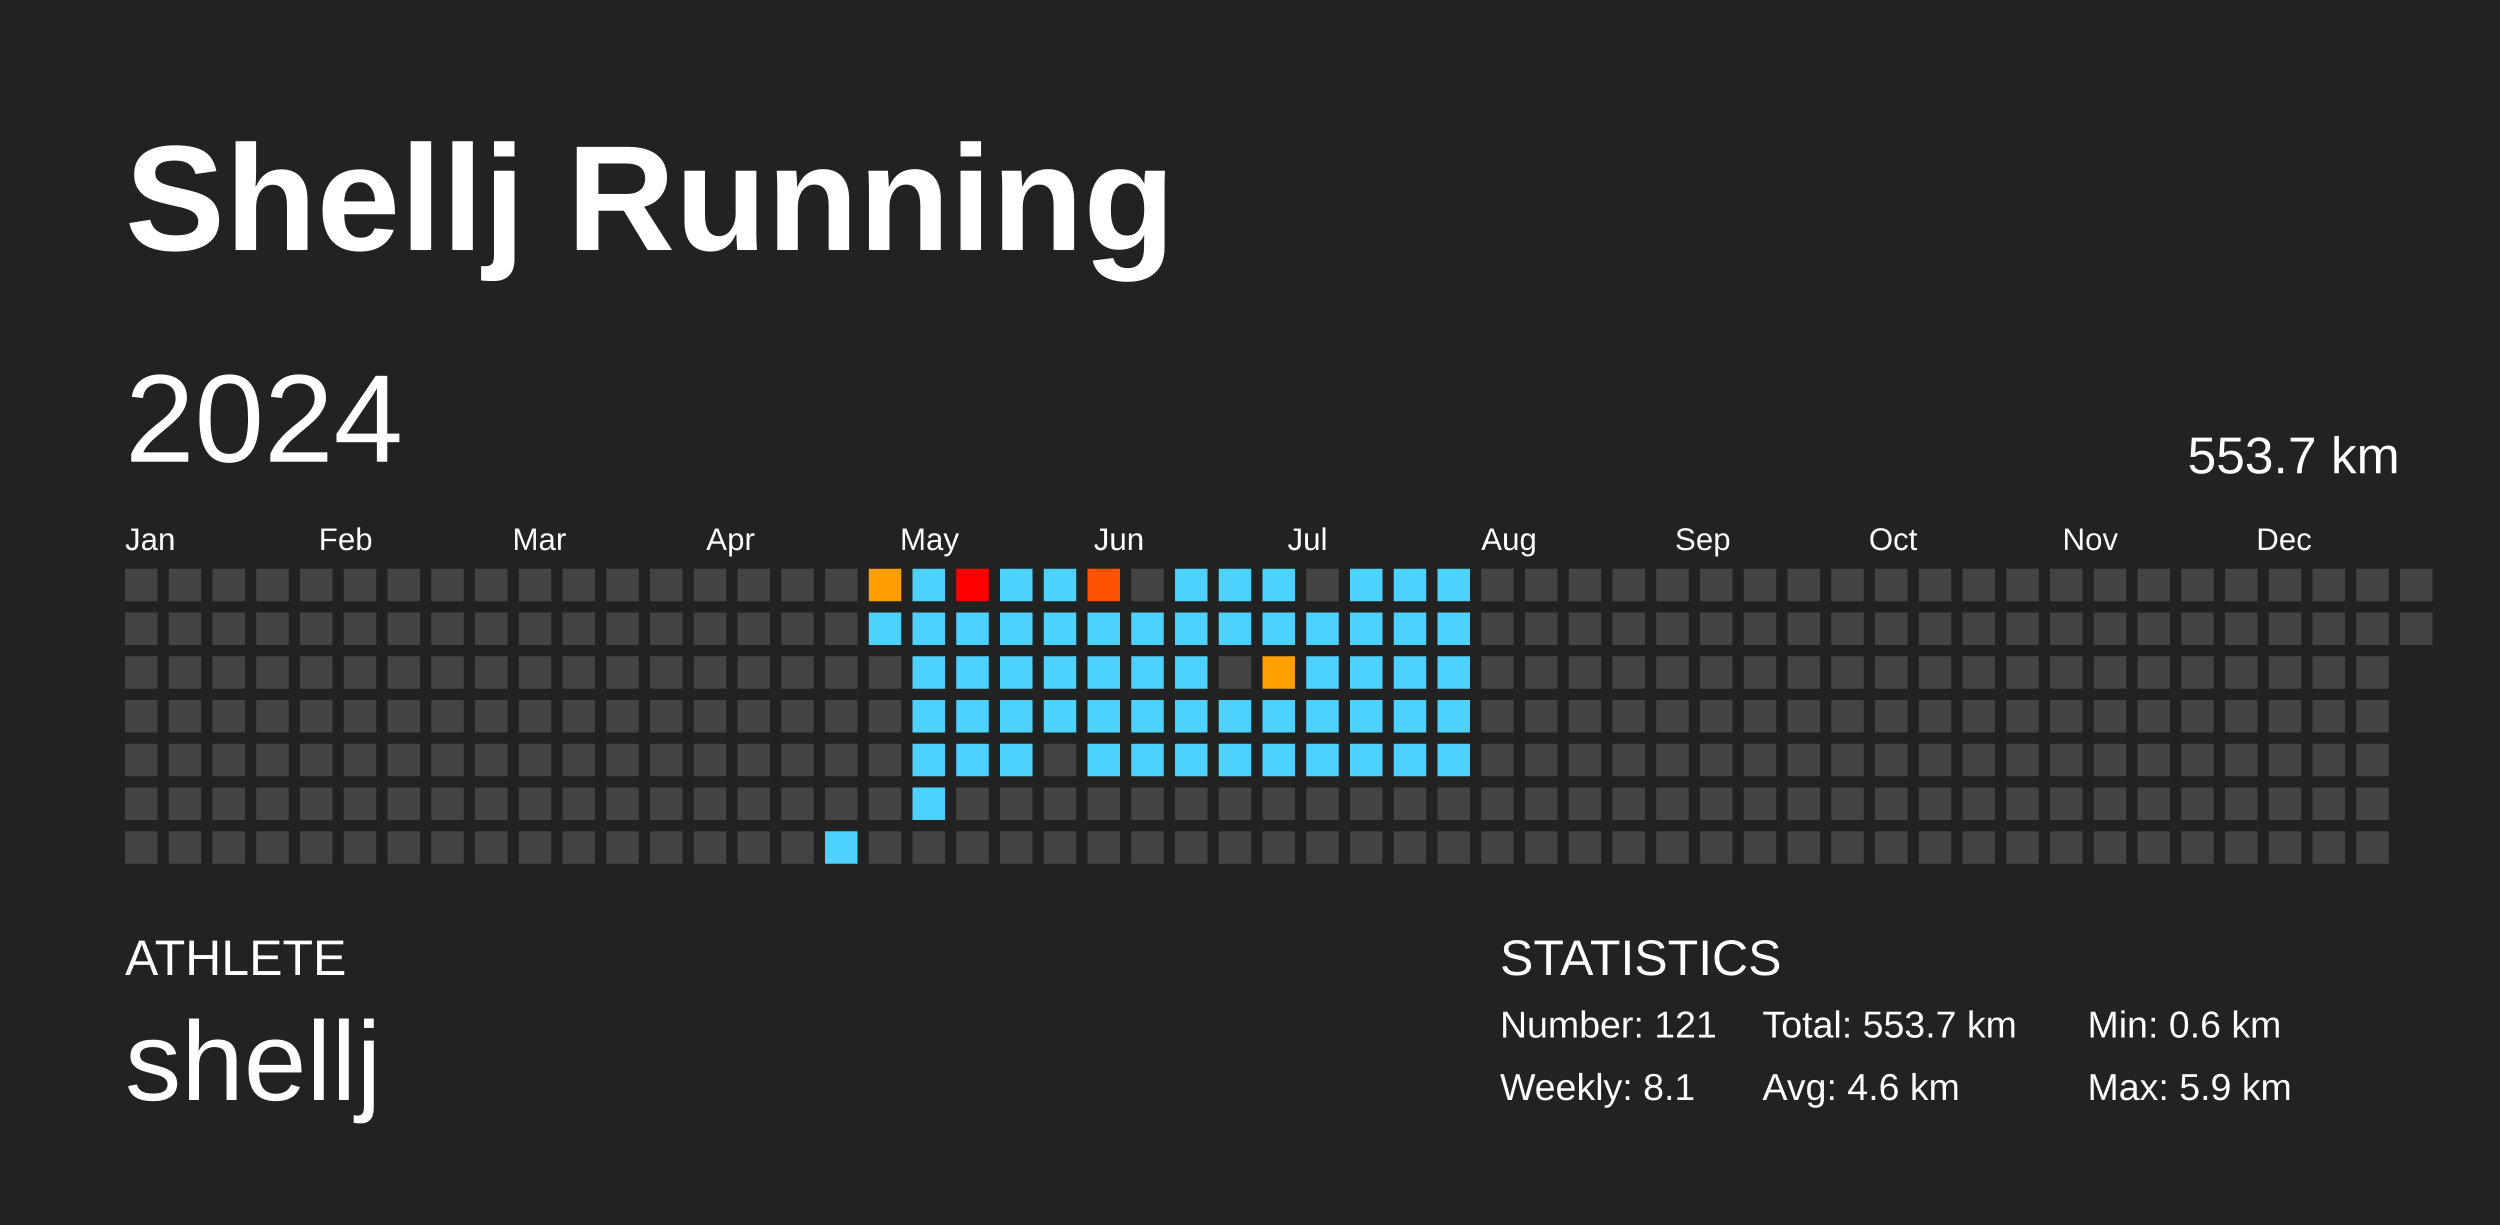
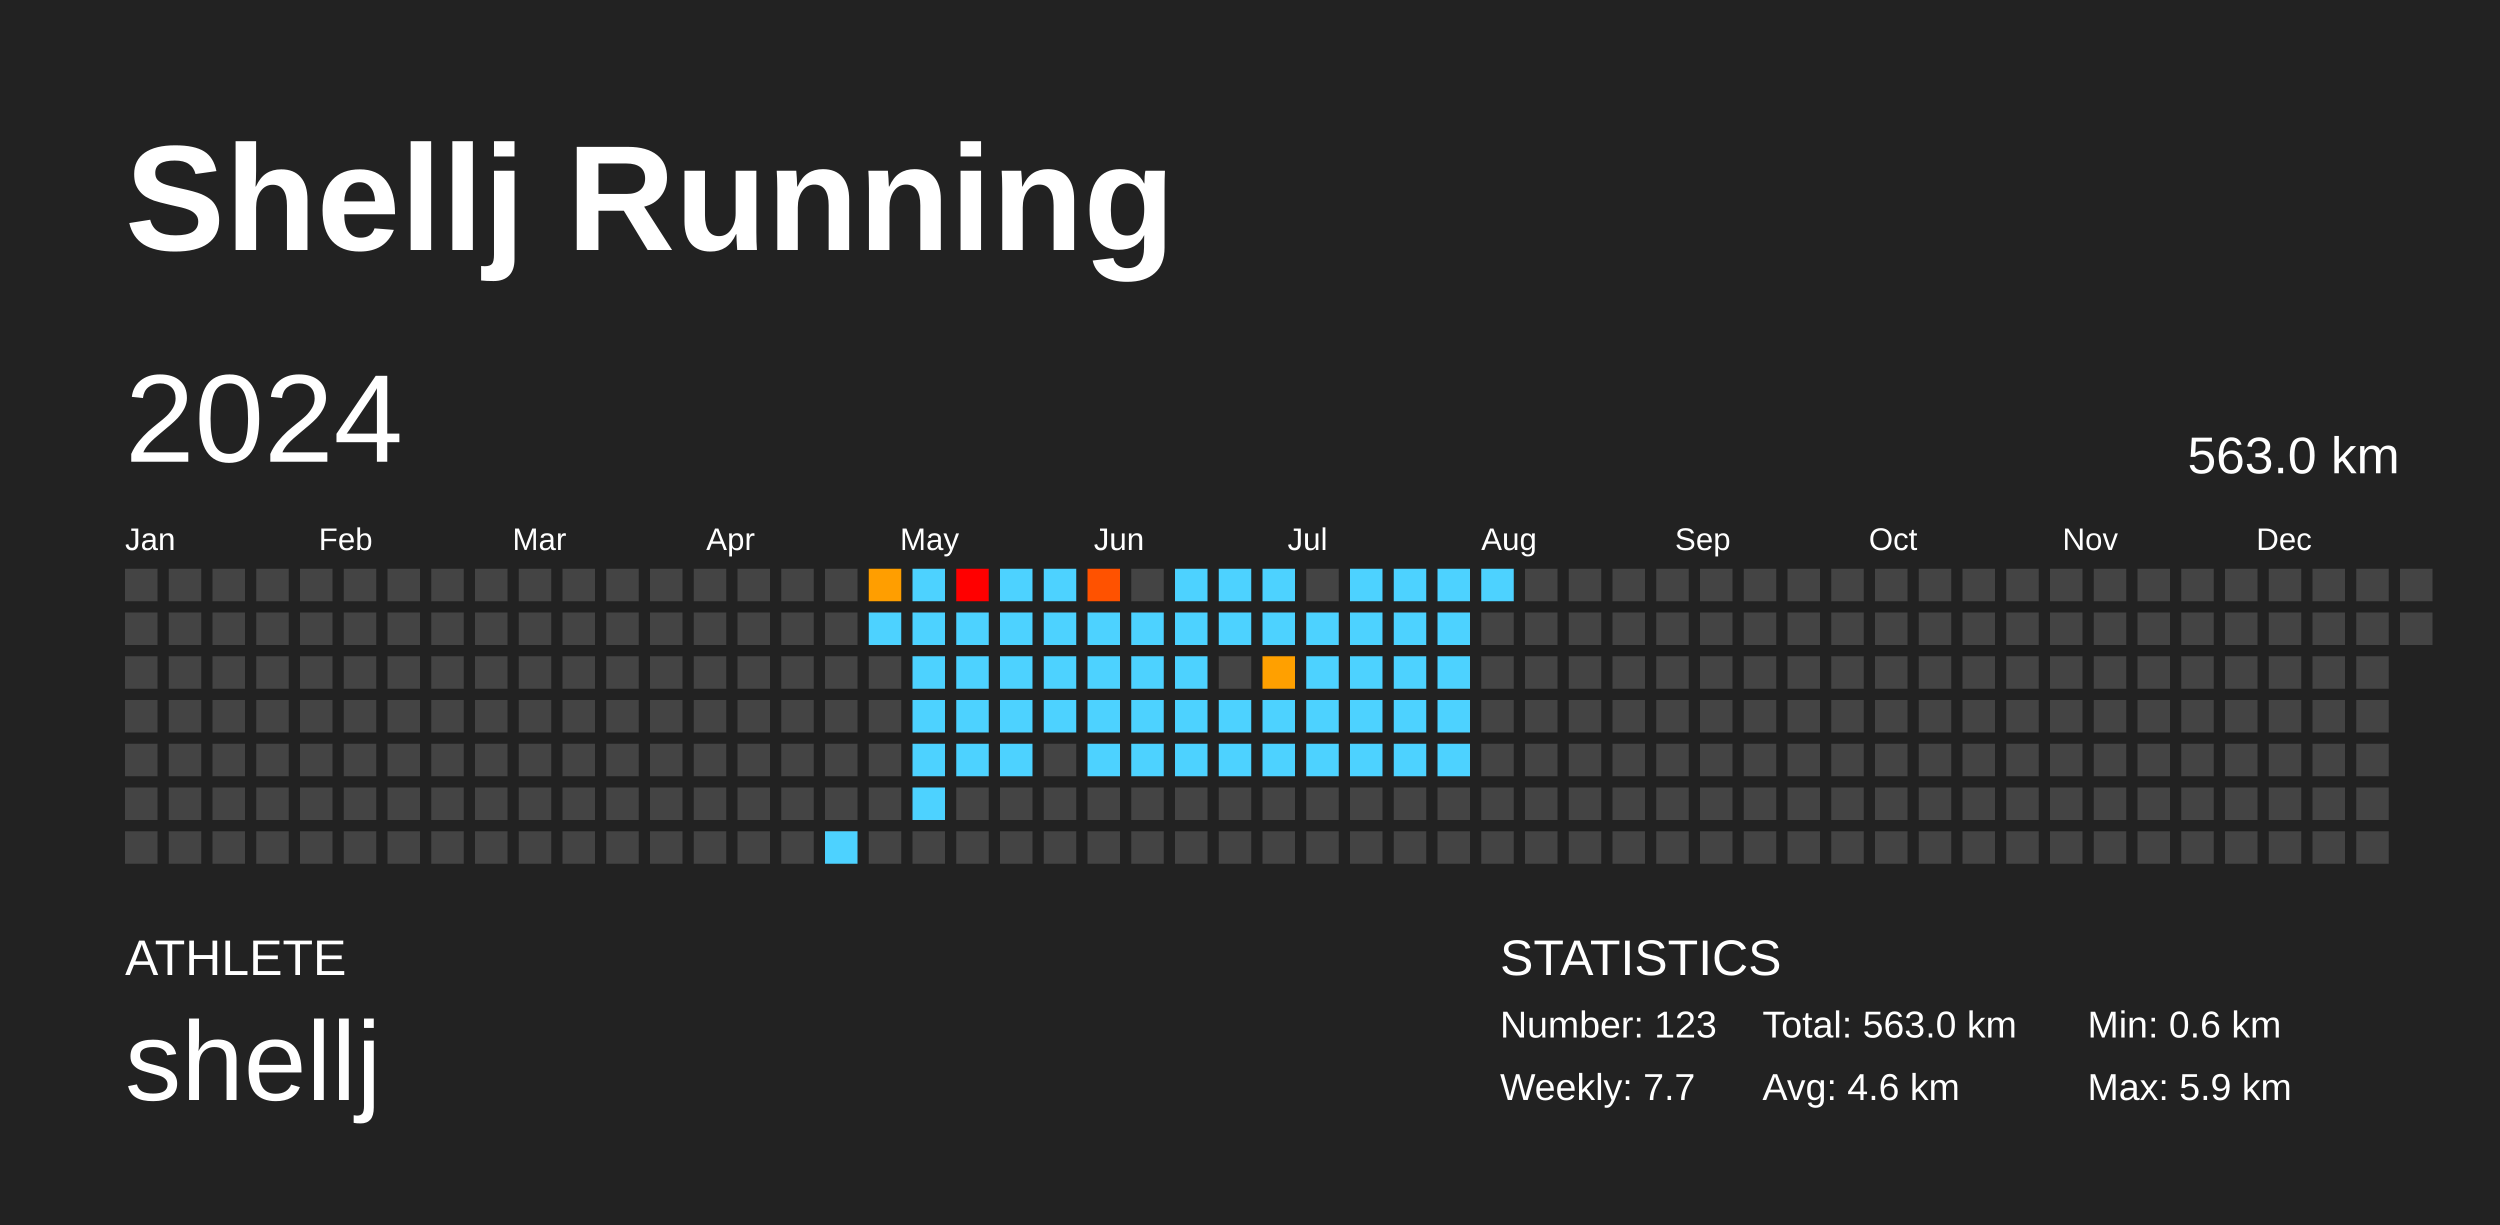
<svg xmlns="http://www.w3.org/2000/svg" baseProfile="full" height="98mm" version="1.1" viewBox="0,0,200,98" width="200mm">
  <defs />
  <rect fill="#222222" height="98" width="200" x="0" y="0" />
  <text fill="#FFFFFF" style="font-size:12px; font-family:Arial; font-weight:bold;" x="10" y="20">Shellj Running</text>
  <text fill="#FFFFFF" style="font-size:4px; font-family:Arial" x="10" y="78">ATHLETE</text>
  <text fill="#FFFFFF" style="font-size:9px; font-family:Arial" x="10" y="88">shellj</text>
  <text fill="#FFFFFF" style="font-size:4px; font-family:Arial" x="120" y="78">STATISTICS</text>
-   <text fill="#FFFFFF" style="font-size:3px; font-family:Arial" x="120" y="83">Number: 121</text>
-   <text fill="#FFFFFF" style="font-size:3px; font-family:Arial" x="120" y="88">Weekly: 8.1</text>
-   <text fill="#FFFFFF" style="font-size:3px; font-family:Arial" x="141" y="83">Total: 553.7 km</text>
+   <text fill="#FFFFFF" style="font-size:3px; font-family:Arial" x="120" y="83">Number: 123</text>
+   <text fill="#FFFFFF" style="font-size:3px; font-family:Arial" x="120" y="88">Weekly: 7.7</text>
+   <text fill="#FFFFFF" style="font-size:3px; font-family:Arial" x="141" y="83">Total: 563.0 km</text>
  <text fill="#FFFFFF" style="font-size:3px; font-family:Arial" x="141" y="88">Avg: 4.6 km</text>
  <text fill="#FFFFFF" style="font-size:3px; font-family:Arial" x="167" y="83">Min: 0.6 km</text>
  <text fill="#FFFFFF" style="font-size:3px; font-family:Arial" x="167" y="88">Max: 5.9 km</text>
  <text dominant-baseline="hanging" fill="#FFFFFF" style="font-size:10.0px; font-family:Arial;" x="10" y="30">2024</text>
-   <text dominant-baseline="hanging" fill="#FFFFFF" style="font-size:4.125px; font-family:Arial;" x="175" y="35">553.7 km</text>
+   <text dominant-baseline="hanging" fill="#FFFFFF" style="font-size:4.125px; font-family:Arial;" x="175" y="35">563.0 km</text>
  <text fill="#FFFFFF" style="font-size:2.5px; font-family:Arial" x="10.0" y="44">Jan</text>
  <text fill="#FFFFFF" style="font-size:2.5px; font-family:Arial" x="25.5" y="44">Feb</text>
  <text fill="#FFFFFF" style="font-size:2.5px; font-family:Arial" x="41.0" y="44">Mar</text>
  <text fill="#FFFFFF" style="font-size:2.5px; font-family:Arial" x="56.5" y="44">Apr</text>
  <text fill="#FFFFFF" style="font-size:2.5px; font-family:Arial" x="72.0" y="44">May</text>
  <text fill="#FFFFFF" style="font-size:2.5px; font-family:Arial" x="87.5" y="44">Jun</text>
  <text fill="#FFFFFF" style="font-size:2.5px; font-family:Arial" x="103.0" y="44">Jul</text>
  <text fill="#FFFFFF" style="font-size:2.5px; font-family:Arial" x="118.5" y="44">Aug</text>
  <text fill="#FFFFFF" style="font-size:2.5px; font-family:Arial" x="134.0" y="44">Sep</text>
  <text fill="#FFFFFF" style="font-size:2.5px; font-family:Arial" x="149.5" y="44">Oct</text>
  <text fill="#FFFFFF" style="font-size:2.5px; font-family:Arial" x="165.0" y="44">Nov</text>
  <text fill="#FFFFFF" style="font-size:2.5px; font-family:Arial" x="180.5" y="44">Dec</text>
  <rect fill="#444444" height="2.6" width="2.6" x="10.0" y="45.5" />
  <rect fill="#444444" height="2.6" width="2.6" x="10.0" y="49.0" />
  <rect fill="#444444" height="2.6" width="2.6" x="10.0" y="52.5" />
  <rect fill="#444444" height="2.6" width="2.6" x="10.0" y="56.0" />
  <rect fill="#444444" height="2.6" width="2.6" x="10.0" y="59.5" />
  <rect fill="#444444" height="2.6" width="2.6" x="10.0" y="63.0" />
  <rect fill="#444444" height="2.6" width="2.6" x="10.0" y="66.5" />
  <rect fill="#444444" height="2.6" width="2.6" x="13.5" y="45.5" />
  <rect fill="#444444" height="2.6" width="2.6" x="13.5" y="49.0" />
  <rect fill="#444444" height="2.6" width="2.6" x="13.5" y="52.5" />
  <rect fill="#444444" height="2.6" width="2.6" x="13.5" y="56.0" />
  <rect fill="#444444" height="2.6" width="2.6" x="13.5" y="59.5" />
  <rect fill="#444444" height="2.6" width="2.6" x="13.5" y="63.0" />
  <rect fill="#444444" height="2.6" width="2.6" x="13.5" y="66.5" />
  <rect fill="#444444" height="2.6" width="2.6" x="17.0" y="45.5" />
  <rect fill="#444444" height="2.6" width="2.6" x="17.0" y="49.0" />
  <rect fill="#444444" height="2.6" width="2.6" x="17.0" y="52.5" />
  <rect fill="#444444" height="2.6" width="2.6" x="17.0" y="56.0" />
  <rect fill="#444444" height="2.6" width="2.6" x="17.0" y="59.5" />
  <rect fill="#444444" height="2.6" width="2.6" x="17.0" y="63.0" />
  <rect fill="#444444" height="2.6" width="2.6" x="17.0" y="66.5" />
  <rect fill="#444444" height="2.6" width="2.6" x="20.5" y="45.5" />
  <rect fill="#444444" height="2.6" width="2.6" x="20.5" y="49.0" />
  <rect fill="#444444" height="2.6" width="2.6" x="20.5" y="52.5" />
  <rect fill="#444444" height="2.6" width="2.6" x="20.5" y="56.0" />
  <rect fill="#444444" height="2.6" width="2.6" x="20.5" y="59.5" />
  <rect fill="#444444" height="2.6" width="2.6" x="20.5" y="63.0" />
  <rect fill="#444444" height="2.6" width="2.6" x="20.5" y="66.5" />
  <rect fill="#444444" height="2.6" width="2.6" x="24.0" y="45.5" />
  <rect fill="#444444" height="2.6" width="2.6" x="24.0" y="49.0" />
  <rect fill="#444444" height="2.6" width="2.6" x="24.0" y="52.5" />
  <rect fill="#444444" height="2.6" width="2.6" x="24.0" y="56.0" />
  <rect fill="#444444" height="2.6" width="2.6" x="24.0" y="59.5" />
  <rect fill="#444444" height="2.6" width="2.6" x="24.0" y="63.0" />
  <rect fill="#444444" height="2.6" width="2.6" x="24.0" y="66.5" />
  <rect fill="#444444" height="2.6" width="2.6" x="27.5" y="45.5" />
  <rect fill="#444444" height="2.6" width="2.6" x="27.5" y="49.0" />
  <rect fill="#444444" height="2.6" width="2.6" x="27.5" y="52.5" />
  <rect fill="#444444" height="2.6" width="2.6" x="27.5" y="56.0" />
  <rect fill="#444444" height="2.6" width="2.6" x="27.5" y="59.5" />
  <rect fill="#444444" height="2.6" width="2.6" x="27.5" y="63.0" />
  <rect fill="#444444" height="2.6" width="2.6" x="27.5" y="66.5" />
  <rect fill="#444444" height="2.6" width="2.6" x="31.0" y="45.5" />
  <rect fill="#444444" height="2.6" width="2.6" x="31.0" y="49.0" />
  <rect fill="#444444" height="2.6" width="2.6" x="31.0" y="52.5" />
  <rect fill="#444444" height="2.6" width="2.6" x="31.0" y="56.0" />
  <rect fill="#444444" height="2.6" width="2.6" x="31.0" y="59.5" />
  <rect fill="#444444" height="2.6" width="2.6" x="31.0" y="63.0" />
  <rect fill="#444444" height="2.6" width="2.6" x="31.0" y="66.5" />
  <rect fill="#444444" height="2.6" width="2.6" x="34.5" y="45.5" />
  <rect fill="#444444" height="2.6" width="2.6" x="34.5" y="49.0" />
  <rect fill="#444444" height="2.6" width="2.6" x="34.5" y="52.5" />
  <rect fill="#444444" height="2.6" width="2.6" x="34.5" y="56.0" />
  <rect fill="#444444" height="2.6" width="2.6" x="34.5" y="59.5" />
  <rect fill="#444444" height="2.6" width="2.6" x="34.5" y="63.0" />
  <rect fill="#444444" height="2.6" width="2.6" x="34.5" y="66.5" />
  <rect fill="#444444" height="2.6" width="2.6" x="38.0" y="45.5" />
  <rect fill="#444444" height="2.6" width="2.6" x="38.0" y="49.0" />
  <rect fill="#444444" height="2.6" width="2.6" x="38.0" y="52.5" />
  <rect fill="#444444" height="2.6" width="2.6" x="38.0" y="56.0" />
  <rect fill="#444444" height="2.6" width="2.6" x="38.0" y="59.5" />
  <rect fill="#444444" height="2.6" width="2.6" x="38.0" y="63.0" />
  <rect fill="#444444" height="2.6" width="2.6" x="38.0" y="66.5" />
  <rect fill="#444444" height="2.6" width="2.6" x="41.5" y="45.5" />
  <rect fill="#444444" height="2.6" width="2.6" x="41.5" y="49.0" />
  <rect fill="#444444" height="2.6" width="2.6" x="41.5" y="52.5" />
  <rect fill="#444444" height="2.6" width="2.6" x="41.5" y="56.0" />
  <rect fill="#444444" height="2.6" width="2.6" x="41.5" y="59.5" />
  <rect fill="#444444" height="2.6" width="2.6" x="41.5" y="63.0" />
  <rect fill="#444444" height="2.6" width="2.6" x="41.5" y="66.5" />
  <rect fill="#444444" height="2.6" width="2.6" x="45.0" y="45.5" />
  <rect fill="#444444" height="2.6" width="2.6" x="45.0" y="49.0" />
  <rect fill="#444444" height="2.6" width="2.6" x="45.0" y="52.5" />
  <rect fill="#444444" height="2.6" width="2.6" x="45.0" y="56.0" />
  <rect fill="#444444" height="2.6" width="2.6" x="45.0" y="59.5" />
  <rect fill="#444444" height="2.6" width="2.6" x="45.0" y="63.0" />
  <rect fill="#444444" height="2.6" width="2.6" x="45.0" y="66.5" />
  <rect fill="#444444" height="2.6" width="2.6" x="48.5" y="45.5" />
  <rect fill="#444444" height="2.6" width="2.6" x="48.5" y="49.0" />
  <rect fill="#444444" height="2.6" width="2.6" x="48.5" y="52.5" />
  <rect fill="#444444" height="2.6" width="2.6" x="48.5" y="56.0" />
  <rect fill="#444444" height="2.6" width="2.6" x="48.5" y="59.5" />
  <rect fill="#444444" height="2.6" width="2.6" x="48.5" y="63.0" />
  <rect fill="#444444" height="2.6" width="2.6" x="48.5" y="66.5" />
  <rect fill="#444444" height="2.6" width="2.6" x="52.0" y="45.5" />
  <rect fill="#444444" height="2.6" width="2.6" x="52.0" y="49.0" />
  <rect fill="#444444" height="2.6" width="2.6" x="52.0" y="52.5" />
  <rect fill="#444444" height="2.6" width="2.6" x="52.0" y="56.0" />
  <rect fill="#444444" height="2.6" width="2.6" x="52.0" y="59.5" />
  <rect fill="#444444" height="2.6" width="2.6" x="52.0" y="63.0" />
  <rect fill="#444444" height="2.6" width="2.6" x="52.0" y="66.5" />
  <rect fill="#444444" height="2.6" width="2.6" x="55.5" y="45.5" />
  <rect fill="#444444" height="2.6" width="2.6" x="55.5" y="49.0" />
  <rect fill="#444444" height="2.6" width="2.6" x="55.5" y="52.5" />
  <rect fill="#444444" height="2.6" width="2.6" x="55.5" y="56.0" />
  <rect fill="#444444" height="2.6" width="2.6" x="55.5" y="59.5" />
  <rect fill="#444444" height="2.6" width="2.6" x="55.5" y="63.0" />
  <rect fill="#444444" height="2.6" width="2.6" x="55.5" y="66.5" />
  <rect fill="#444444" height="2.6" width="2.6" x="59.0" y="45.5" />
  <rect fill="#444444" height="2.6" width="2.6" x="59.0" y="49.0" />
  <rect fill="#444444" height="2.6" width="2.6" x="59.0" y="52.5" />
  <rect fill="#444444" height="2.6" width="2.6" x="59.0" y="56.0" />
  <rect fill="#444444" height="2.6" width="2.6" x="59.0" y="59.5" />
  <rect fill="#444444" height="2.6" width="2.6" x="59.0" y="63.0" />
  <rect fill="#444444" height="2.6" width="2.6" x="59.0" y="66.5" />
  <rect fill="#444444" height="2.6" width="2.6" x="62.5" y="45.5" />
  <rect fill="#444444" height="2.6" width="2.6" x="62.5" y="49.0" />
  <rect fill="#444444" height="2.6" width="2.6" x="62.5" y="52.5" />
  <rect fill="#444444" height="2.6" width="2.6" x="62.5" y="56.0" />
  <rect fill="#444444" height="2.6" width="2.6" x="62.5" y="59.5" />
  <rect fill="#444444" height="2.6" width="2.6" x="62.5" y="63.0" />
  <rect fill="#444444" height="2.6" width="2.6" x="62.5" y="66.5" />
  <rect fill="#444444" height="2.6" width="2.6" x="66.0" y="45.5" />
  <rect fill="#444444" height="2.6" width="2.6" x="66.0" y="49.0" />
  <rect fill="#444444" height="2.6" width="2.6" x="66.0" y="52.5" />
  <rect fill="#444444" height="2.6" width="2.6" x="66.0" y="56.0" />
  <rect fill="#444444" height="2.6" width="2.6" x="66.0" y="59.5" />
  <rect fill="#444444" height="2.6" width="2.6" x="66.0" y="63.0" />
  <rect fill="#4dd2ff" height="2.6" width="2.6" x="66.0" y="66.5" />
  <rect fill="#ff9e00" height="2.6" width="2.6" x="69.5" y="45.5" />
  <rect fill="#4dd2ff" height="2.6" width="2.6" x="69.5" y="49.0" />
  <rect fill="#444444" height="2.6" width="2.6" x="69.5" y="52.5" />
  <rect fill="#444444" height="2.6" width="2.6" x="69.5" y="56.0" />
  <rect fill="#444444" height="2.6" width="2.6" x="69.5" y="59.5" />
  <rect fill="#444444" height="2.6" width="2.6" x="69.5" y="63.0" />
  <rect fill="#444444" height="2.6" width="2.6" x="69.5" y="66.5" />
  <rect fill="#4dd2ff" height="2.6" width="2.6" x="73.0" y="45.5" />
  <rect fill="#4dd2ff" height="2.6" width="2.6" x="73.0" y="49.0" />
  <rect fill="#4dd2ff" height="2.6" width="2.6" x="73.0" y="52.5" />
  <rect fill="#4dd2ff" height="2.6" width="2.6" x="73.0" y="56.0" />
  <rect fill="#4dd2ff" height="2.6" width="2.6" x="73.0" y="59.5" />
  <rect fill="#4dd2ff" height="2.6" width="2.6" x="73.0" y="63.0" />
  <rect fill="#444444" height="2.6" width="2.6" x="73.0" y="66.5" />
  <rect fill="red" height="2.6" width="2.6" x="76.5" y="45.5" />
  <rect fill="#4dd2ff" height="2.6" width="2.6" x="76.5" y="49.0" />
  <rect fill="#4dd2ff" height="2.6" width="2.6" x="76.5" y="52.5" />
  <rect fill="#4dd2ff" height="2.6" width="2.6" x="76.5" y="56.0" />
  <rect fill="#4dd2ff" height="2.6" width="2.6" x="76.5" y="59.5" />
  <rect fill="#444444" height="2.6" width="2.6" x="76.5" y="63.0" />
  <rect fill="#444444" height="2.6" width="2.6" x="76.5" y="66.5" />
  <rect fill="#4dd2ff" height="2.6" width="2.6" x="80.0" y="45.5" />
  <rect fill="#4dd2ff" height="2.6" width="2.6" x="80.0" y="49.0" />
  <rect fill="#4dd2ff" height="2.6" width="2.6" x="80.0" y="52.5" />
  <rect fill="#4dd2ff" height="2.6" width="2.6" x="80.0" y="56.0" />
  <rect fill="#4dd2ff" height="2.6" width="2.6" x="80.0" y="59.5" />
  <rect fill="#444444" height="2.6" width="2.6" x="80.0" y="63.0" />
  <rect fill="#444444" height="2.6" width="2.6" x="80.0" y="66.5" />
  <rect fill="#4dd2ff" height="2.6" width="2.6" x="83.5" y="45.5" />
  <rect fill="#4dd2ff" height="2.6" width="2.6" x="83.5" y="49.0" />
  <rect fill="#4dd2ff" height="2.6" width="2.6" x="83.5" y="52.5" />
  <rect fill="#4dd2ff" height="2.6" width="2.6" x="83.5" y="56.0" />
  <rect fill="#444444" height="2.6" width="2.6" x="83.5" y="59.5" />
  <rect fill="#444444" height="2.6" width="2.6" x="83.5" y="63.0" />
  <rect fill="#444444" height="2.6" width="2.6" x="83.5" y="66.5" />
  <rect fill="#ff5200" height="2.6" width="2.6" x="87.0" y="45.5" />
  <rect fill="#4dd2ff" height="2.6" width="2.6" x="87.0" y="49.0" />
  <rect fill="#4dd2ff" height="2.6" width="2.6" x="87.0" y="52.5" />
  <rect fill="#4dd2ff" height="2.6" width="2.6" x="87.0" y="56.0" />
  <rect fill="#4dd2ff" height="2.6" width="2.6" x="87.0" y="59.5" />
  <rect fill="#444444" height="2.6" width="2.6" x="87.0" y="63.0" />
  <rect fill="#444444" height="2.6" width="2.6" x="87.0" y="66.5" />
  <rect fill="#444444" height="2.6" width="2.6" x="90.5" y="45.5" />
  <rect fill="#4dd2ff" height="2.6" width="2.6" x="90.5" y="49.0" />
  <rect fill="#4dd2ff" height="2.6" width="2.6" x="90.5" y="52.5" />
  <rect fill="#4dd2ff" height="2.6" width="2.6" x="90.5" y="56.0" />
  <rect fill="#4dd2ff" height="2.6" width="2.6" x="90.5" y="59.5" />
  <rect fill="#444444" height="2.6" width="2.6" x="90.5" y="63.0" />
  <rect fill="#444444" height="2.6" width="2.6" x="90.5" y="66.5" />
  <rect fill="#4dd2ff" height="2.6" width="2.6" x="94.0" y="45.5" />
  <rect fill="#4dd2ff" height="2.6" width="2.6" x="94.0" y="49.0" />
  <rect fill="#4dd2ff" height="2.6" width="2.6" x="94.0" y="52.5" />
  <rect fill="#4dd2ff" height="2.6" width="2.6" x="94.0" y="56.0" />
  <rect fill="#4dd2ff" height="2.6" width="2.6" x="94.0" y="59.5" />
  <rect fill="#444444" height="2.6" width="2.6" x="94.0" y="63.0" />
  <rect fill="#444444" height="2.6" width="2.6" x="94.0" y="66.5" />
  <rect fill="#4dd2ff" height="2.6" width="2.6" x="97.5" y="45.5" />
  <rect fill="#4dd2ff" height="2.6" width="2.6" x="97.5" y="49.0" />
  <rect fill="#444444" height="2.6" width="2.6" x="97.5" y="52.5" />
  <rect fill="#4dd2ff" height="2.6" width="2.6" x="97.5" y="56.0" />
  <rect fill="#4dd2ff" height="2.6" width="2.6" x="97.5" y="59.5" />
  <rect fill="#444444" height="2.6" width="2.6" x="97.5" y="63.0" />
  <rect fill="#444444" height="2.6" width="2.6" x="97.5" y="66.5" />
  <rect fill="#4dd2ff" height="2.6" width="2.6" x="101.0" y="45.5" />
  <rect fill="#4dd2ff" height="2.6" width="2.6" x="101.0" y="49.0" />
  <rect fill="#ffa000" height="2.6" width="2.6" x="101.0" y="52.5" />
  <rect fill="#4dd2ff" height="2.6" width="2.6" x="101.0" y="56.0" />
  <rect fill="#4dd2ff" height="2.6" width="2.6" x="101.0" y="59.5" />
  <rect fill="#444444" height="2.6" width="2.6" x="101.0" y="63.0" />
  <rect fill="#444444" height="2.6" width="2.6" x="101.0" y="66.5" />
  <rect fill="#444444" height="2.6" width="2.6" x="104.5" y="45.5" />
  <rect fill="#4dd2ff" height="2.6" width="2.6" x="104.5" y="49.0" />
  <rect fill="#4dd2ff" height="2.6" width="2.6" x="104.5" y="52.5" />
  <rect fill="#4dd2ff" height="2.6" width="2.6" x="104.5" y="56.0" />
  <rect fill="#4dd2ff" height="2.6" width="2.6" x="104.5" y="59.5" />
  <rect fill="#444444" height="2.6" width="2.6" x="104.5" y="63.0" />
  <rect fill="#444444" height="2.6" width="2.6" x="104.5" y="66.5" />
  <rect fill="#4dd2ff" height="2.6" width="2.6" x="108.0" y="45.5" />
  <rect fill="#4dd2ff" height="2.6" width="2.6" x="108.0" y="49.0" />
  <rect fill="#4dd2ff" height="2.6" width="2.6" x="108.0" y="52.5" />
  <rect fill="#4dd2ff" height="2.6" width="2.6" x="108.0" y="56.0" />
  <rect fill="#4dd2ff" height="2.6" width="2.6" x="108.0" y="59.5" />
  <rect fill="#444444" height="2.6" width="2.6" x="108.0" y="63.0" />
  <rect fill="#444444" height="2.6" width="2.6" x="108.0" y="66.5" />
  <rect fill="#4dd2ff" height="2.6" width="2.6" x="111.5" y="45.5" />
  <rect fill="#4dd2ff" height="2.6" width="2.6" x="111.5" y="49.0" />
  <rect fill="#4dd2ff" height="2.6" width="2.6" x="111.5" y="52.5" />
  <rect fill="#4dd2ff" height="2.6" width="2.6" x="111.5" y="56.0" />
  <rect fill="#4dd2ff" height="2.6" width="2.6" x="111.5" y="59.5" />
  <rect fill="#444444" height="2.6" width="2.6" x="111.5" y="63.0" />
  <rect fill="#444444" height="2.6" width="2.6" x="111.5" y="66.5" />
  <rect fill="#4dd2ff" height="2.6" width="2.6" x="115.0" y="45.5" />
  <rect fill="#4dd2ff" height="2.6" width="2.6" x="115.0" y="49.0" />
  <rect fill="#4dd2ff" height="2.6" width="2.6" x="115.0" y="52.5" />
  <rect fill="#4dd2ff" height="2.6" width="2.6" x="115.0" y="56.0" />
  <rect fill="#4dd2ff" height="2.6" width="2.6" x="115.0" y="59.5" />
  <rect fill="#444444" height="2.6" width="2.6" x="115.0" y="63.0" />
  <rect fill="#444444" height="2.6" width="2.6" x="115.0" y="66.5" />
-   <rect fill="#444444" height="2.6" width="2.6" x="118.5" y="45.5" />
+   <rect fill="#4dd2ff" height="2.6" width="2.6" x="118.5" y="45.5" />
  <rect fill="#444444" height="2.6" width="2.6" x="118.5" y="49.0" />
  <rect fill="#444444" height="2.6" width="2.6" x="118.5" y="52.5" />
  <rect fill="#444444" height="2.6" width="2.6" x="118.5" y="56.0" />
  <rect fill="#444444" height="2.6" width="2.6" x="118.5" y="59.5" />
  <rect fill="#444444" height="2.6" width="2.6" x="118.5" y="63.0" />
  <rect fill="#444444" height="2.6" width="2.6" x="118.5" y="66.5" />
  <rect fill="#444444" height="2.6" width="2.6" x="122.0" y="45.5" />
  <rect fill="#444444" height="2.6" width="2.6" x="122.0" y="49.0" />
  <rect fill="#444444" height="2.6" width="2.6" x="122.0" y="52.5" />
  <rect fill="#444444" height="2.6" width="2.6" x="122.0" y="56.0" />
  <rect fill="#444444" height="2.6" width="2.6" x="122.0" y="59.5" />
  <rect fill="#444444" height="2.6" width="2.6" x="122.0" y="63.0" />
  <rect fill="#444444" height="2.6" width="2.6" x="122.0" y="66.5" />
  <rect fill="#444444" height="2.6" width="2.6" x="125.5" y="45.5" />
  <rect fill="#444444" height="2.6" width="2.6" x="125.5" y="49.0" />
  <rect fill="#444444" height="2.6" width="2.6" x="125.5" y="52.5" />
  <rect fill="#444444" height="2.6" width="2.6" x="125.5" y="56.0" />
  <rect fill="#444444" height="2.6" width="2.6" x="125.5" y="59.5" />
  <rect fill="#444444" height="2.6" width="2.6" x="125.5" y="63.0" />
  <rect fill="#444444" height="2.6" width="2.6" x="125.5" y="66.5" />
  <rect fill="#444444" height="2.6" width="2.6" x="129.0" y="45.5" />
  <rect fill="#444444" height="2.6" width="2.6" x="129.0" y="49.0" />
  <rect fill="#444444" height="2.6" width="2.6" x="129.0" y="52.5" />
  <rect fill="#444444" height="2.6" width="2.6" x="129.0" y="56.0" />
  <rect fill="#444444" height="2.6" width="2.6" x="129.0" y="59.5" />
  <rect fill="#444444" height="2.6" width="2.6" x="129.0" y="63.0" />
  <rect fill="#444444" height="2.6" width="2.6" x="129.0" y="66.5" />
  <rect fill="#444444" height="2.6" width="2.6" x="132.5" y="45.5" />
  <rect fill="#444444" height="2.6" width="2.6" x="132.5" y="49.0" />
  <rect fill="#444444" height="2.6" width="2.6" x="132.5" y="52.5" />
  <rect fill="#444444" height="2.6" width="2.6" x="132.5" y="56.0" />
  <rect fill="#444444" height="2.6" width="2.6" x="132.5" y="59.5" />
  <rect fill="#444444" height="2.6" width="2.6" x="132.5" y="63.0" />
  <rect fill="#444444" height="2.6" width="2.6" x="132.5" y="66.5" />
  <rect fill="#444444" height="2.6" width="2.6" x="136.0" y="45.5" />
  <rect fill="#444444" height="2.6" width="2.6" x="136.0" y="49.0" />
  <rect fill="#444444" height="2.6" width="2.6" x="136.0" y="52.5" />
  <rect fill="#444444" height="2.6" width="2.6" x="136.0" y="56.0" />
  <rect fill="#444444" height="2.6" width="2.6" x="136.0" y="59.5" />
  <rect fill="#444444" height="2.6" width="2.6" x="136.0" y="63.0" />
  <rect fill="#444444" height="2.6" width="2.6" x="136.0" y="66.5" />
  <rect fill="#444444" height="2.6" width="2.6" x="139.5" y="45.5" />
  <rect fill="#444444" height="2.6" width="2.6" x="139.5" y="49.0" />
  <rect fill="#444444" height="2.6" width="2.6" x="139.5" y="52.5" />
  <rect fill="#444444" height="2.6" width="2.6" x="139.5" y="56.0" />
  <rect fill="#444444" height="2.6" width="2.6" x="139.5" y="59.5" />
  <rect fill="#444444" height="2.6" width="2.6" x="139.5" y="63.0" />
  <rect fill="#444444" height="2.6" width="2.6" x="139.5" y="66.5" />
  <rect fill="#444444" height="2.6" width="2.6" x="143.0" y="45.5" />
  <rect fill="#444444" height="2.6" width="2.6" x="143.0" y="49.0" />
  <rect fill="#444444" height="2.6" width="2.6" x="143.0" y="52.5" />
  <rect fill="#444444" height="2.6" width="2.6" x="143.0" y="56.0" />
  <rect fill="#444444" height="2.6" width="2.6" x="143.0" y="59.5" />
  <rect fill="#444444" height="2.6" width="2.6" x="143.0" y="63.0" />
  <rect fill="#444444" height="2.6" width="2.6" x="143.0" y="66.5" />
  <rect fill="#444444" height="2.6" width="2.6" x="146.5" y="45.5" />
  <rect fill="#444444" height="2.6" width="2.6" x="146.5" y="49.0" />
  <rect fill="#444444" height="2.6" width="2.6" x="146.5" y="52.5" />
  <rect fill="#444444" height="2.6" width="2.6" x="146.5" y="56.0" />
  <rect fill="#444444" height="2.6" width="2.6" x="146.5" y="59.5" />
  <rect fill="#444444" height="2.6" width="2.6" x="146.5" y="63.0" />
  <rect fill="#444444" height="2.6" width="2.6" x="146.5" y="66.5" />
  <rect fill="#444444" height="2.6" width="2.6" x="150.0" y="45.5" />
  <rect fill="#444444" height="2.6" width="2.6" x="150.0" y="49.0" />
  <rect fill="#444444" height="2.6" width="2.6" x="150.0" y="52.5" />
  <rect fill="#444444" height="2.6" width="2.6" x="150.0" y="56.0" />
  <rect fill="#444444" height="2.6" width="2.6" x="150.0" y="59.5" />
  <rect fill="#444444" height="2.6" width="2.6" x="150.0" y="63.0" />
  <rect fill="#444444" height="2.6" width="2.6" x="150.0" y="66.5" />
  <rect fill="#444444" height="2.6" width="2.6" x="153.5" y="45.5" />
  <rect fill="#444444" height="2.6" width="2.6" x="153.5" y="49.0" />
  <rect fill="#444444" height="2.6" width="2.6" x="153.5" y="52.5" />
  <rect fill="#444444" height="2.6" width="2.6" x="153.5" y="56.0" />
  <rect fill="#444444" height="2.6" width="2.6" x="153.5" y="59.5" />
  <rect fill="#444444" height="2.6" width="2.6" x="153.5" y="63.0" />
  <rect fill="#444444" height="2.6" width="2.6" x="153.5" y="66.5" />
  <rect fill="#444444" height="2.6" width="2.6" x="157.0" y="45.5" />
  <rect fill="#444444" height="2.6" width="2.6" x="157.0" y="49.0" />
  <rect fill="#444444" height="2.6" width="2.6" x="157.0" y="52.5" />
  <rect fill="#444444" height="2.6" width="2.6" x="157.0" y="56.0" />
  <rect fill="#444444" height="2.6" width="2.6" x="157.0" y="59.5" />
  <rect fill="#444444" height="2.6" width="2.6" x="157.0" y="63.0" />
  <rect fill="#444444" height="2.6" width="2.6" x="157.0" y="66.5" />
  <rect fill="#444444" height="2.6" width="2.6" x="160.5" y="45.5" />
  <rect fill="#444444" height="2.6" width="2.6" x="160.5" y="49.0" />
  <rect fill="#444444" height="2.6" width="2.6" x="160.5" y="52.5" />
  <rect fill="#444444" height="2.6" width="2.6" x="160.5" y="56.0" />
  <rect fill="#444444" height="2.6" width="2.6" x="160.5" y="59.5" />
  <rect fill="#444444" height="2.6" width="2.6" x="160.5" y="63.0" />
  <rect fill="#444444" height="2.6" width="2.6" x="160.5" y="66.5" />
  <rect fill="#444444" height="2.6" width="2.6" x="164.0" y="45.5" />
  <rect fill="#444444" height="2.6" width="2.6" x="164.0" y="49.0" />
  <rect fill="#444444" height="2.6" width="2.6" x="164.0" y="52.5" />
  <rect fill="#444444" height="2.6" width="2.6" x="164.0" y="56.0" />
  <rect fill="#444444" height="2.6" width="2.6" x="164.0" y="59.5" />
  <rect fill="#444444" height="2.6" width="2.6" x="164.0" y="63.0" />
  <rect fill="#444444" height="2.6" width="2.6" x="164.0" y="66.5" />
  <rect fill="#444444" height="2.6" width="2.6" x="167.5" y="45.5" />
  <rect fill="#444444" height="2.6" width="2.6" x="167.5" y="49.0" />
  <rect fill="#444444" height="2.6" width="2.6" x="167.5" y="52.5" />
  <rect fill="#444444" height="2.6" width="2.6" x="167.5" y="56.0" />
  <rect fill="#444444" height="2.6" width="2.6" x="167.5" y="59.5" />
  <rect fill="#444444" height="2.6" width="2.6" x="167.5" y="63.0" />
  <rect fill="#444444" height="2.6" width="2.6" x="167.5" y="66.5" />
  <rect fill="#444444" height="2.6" width="2.6" x="171.0" y="45.5" />
  <rect fill="#444444" height="2.6" width="2.6" x="171.0" y="49.0" />
  <rect fill="#444444" height="2.6" width="2.6" x="171.0" y="52.5" />
  <rect fill="#444444" height="2.6" width="2.6" x="171.0" y="56.0" />
  <rect fill="#444444" height="2.6" width="2.6" x="171.0" y="59.5" />
  <rect fill="#444444" height="2.6" width="2.6" x="171.0" y="63.0" />
  <rect fill="#444444" height="2.6" width="2.6" x="171.0" y="66.5" />
  <rect fill="#444444" height="2.6" width="2.6" x="174.5" y="45.5" />
  <rect fill="#444444" height="2.6" width="2.6" x="174.5" y="49.0" />
  <rect fill="#444444" height="2.6" width="2.6" x="174.5" y="52.5" />
  <rect fill="#444444" height="2.6" width="2.6" x="174.5" y="56.0" />
  <rect fill="#444444" height="2.6" width="2.6" x="174.5" y="59.5" />
  <rect fill="#444444" height="2.6" width="2.6" x="174.5" y="63.0" />
  <rect fill="#444444" height="2.6" width="2.6" x="174.5" y="66.5" />
  <rect fill="#444444" height="2.6" width="2.6" x="178.0" y="45.5" />
  <rect fill="#444444" height="2.6" width="2.6" x="178.0" y="49.0" />
  <rect fill="#444444" height="2.6" width="2.6" x="178.0" y="52.5" />
  <rect fill="#444444" height="2.6" width="2.6" x="178.0" y="56.0" />
  <rect fill="#444444" height="2.6" width="2.6" x="178.0" y="59.5" />
  <rect fill="#444444" height="2.6" width="2.6" x="178.0" y="63.0" />
  <rect fill="#444444" height="2.6" width="2.6" x="178.0" y="66.5" />
  <rect fill="#444444" height="2.6" width="2.6" x="181.5" y="45.5" />
  <rect fill="#444444" height="2.6" width="2.6" x="181.5" y="49.0" />
  <rect fill="#444444" height="2.6" width="2.6" x="181.5" y="52.5" />
  <rect fill="#444444" height="2.6" width="2.6" x="181.5" y="56.0" />
  <rect fill="#444444" height="2.6" width="2.6" x="181.5" y="59.5" />
  <rect fill="#444444" height="2.6" width="2.6" x="181.5" y="63.0" />
  <rect fill="#444444" height="2.6" width="2.6" x="181.5" y="66.5" />
  <rect fill="#444444" height="2.6" width="2.6" x="185.0" y="45.5" />
  <rect fill="#444444" height="2.6" width="2.6" x="185.0" y="49.0" />
  <rect fill="#444444" height="2.6" width="2.6" x="185.0" y="52.5" />
  <rect fill="#444444" height="2.6" width="2.6" x="185.0" y="56.0" />
  <rect fill="#444444" height="2.6" width="2.6" x="185.0" y="59.5" />
  <rect fill="#444444" height="2.6" width="2.6" x="185.0" y="63.0" />
  <rect fill="#444444" height="2.6" width="2.6" x="185.0" y="66.5" />
  <rect fill="#444444" height="2.6" width="2.6" x="188.5" y="45.5" />
  <rect fill="#444444" height="2.6" width="2.6" x="188.5" y="49.0" />
  <rect fill="#444444" height="2.6" width="2.6" x="188.5" y="52.5" />
  <rect fill="#444444" height="2.6" width="2.6" x="188.5" y="56.0" />
  <rect fill="#444444" height="2.6" width="2.6" x="188.5" y="59.5" />
  <rect fill="#444444" height="2.6" width="2.6" x="188.5" y="63.0" />
  <rect fill="#444444" height="2.6" width="2.6" x="188.5" y="66.5" />
  <rect fill="#444444" height="2.6" width="2.6" x="192.0" y="45.5" />
  <rect fill="#444444" height="2.6" width="2.6" x="192.0" y="49.0" />
</svg>
